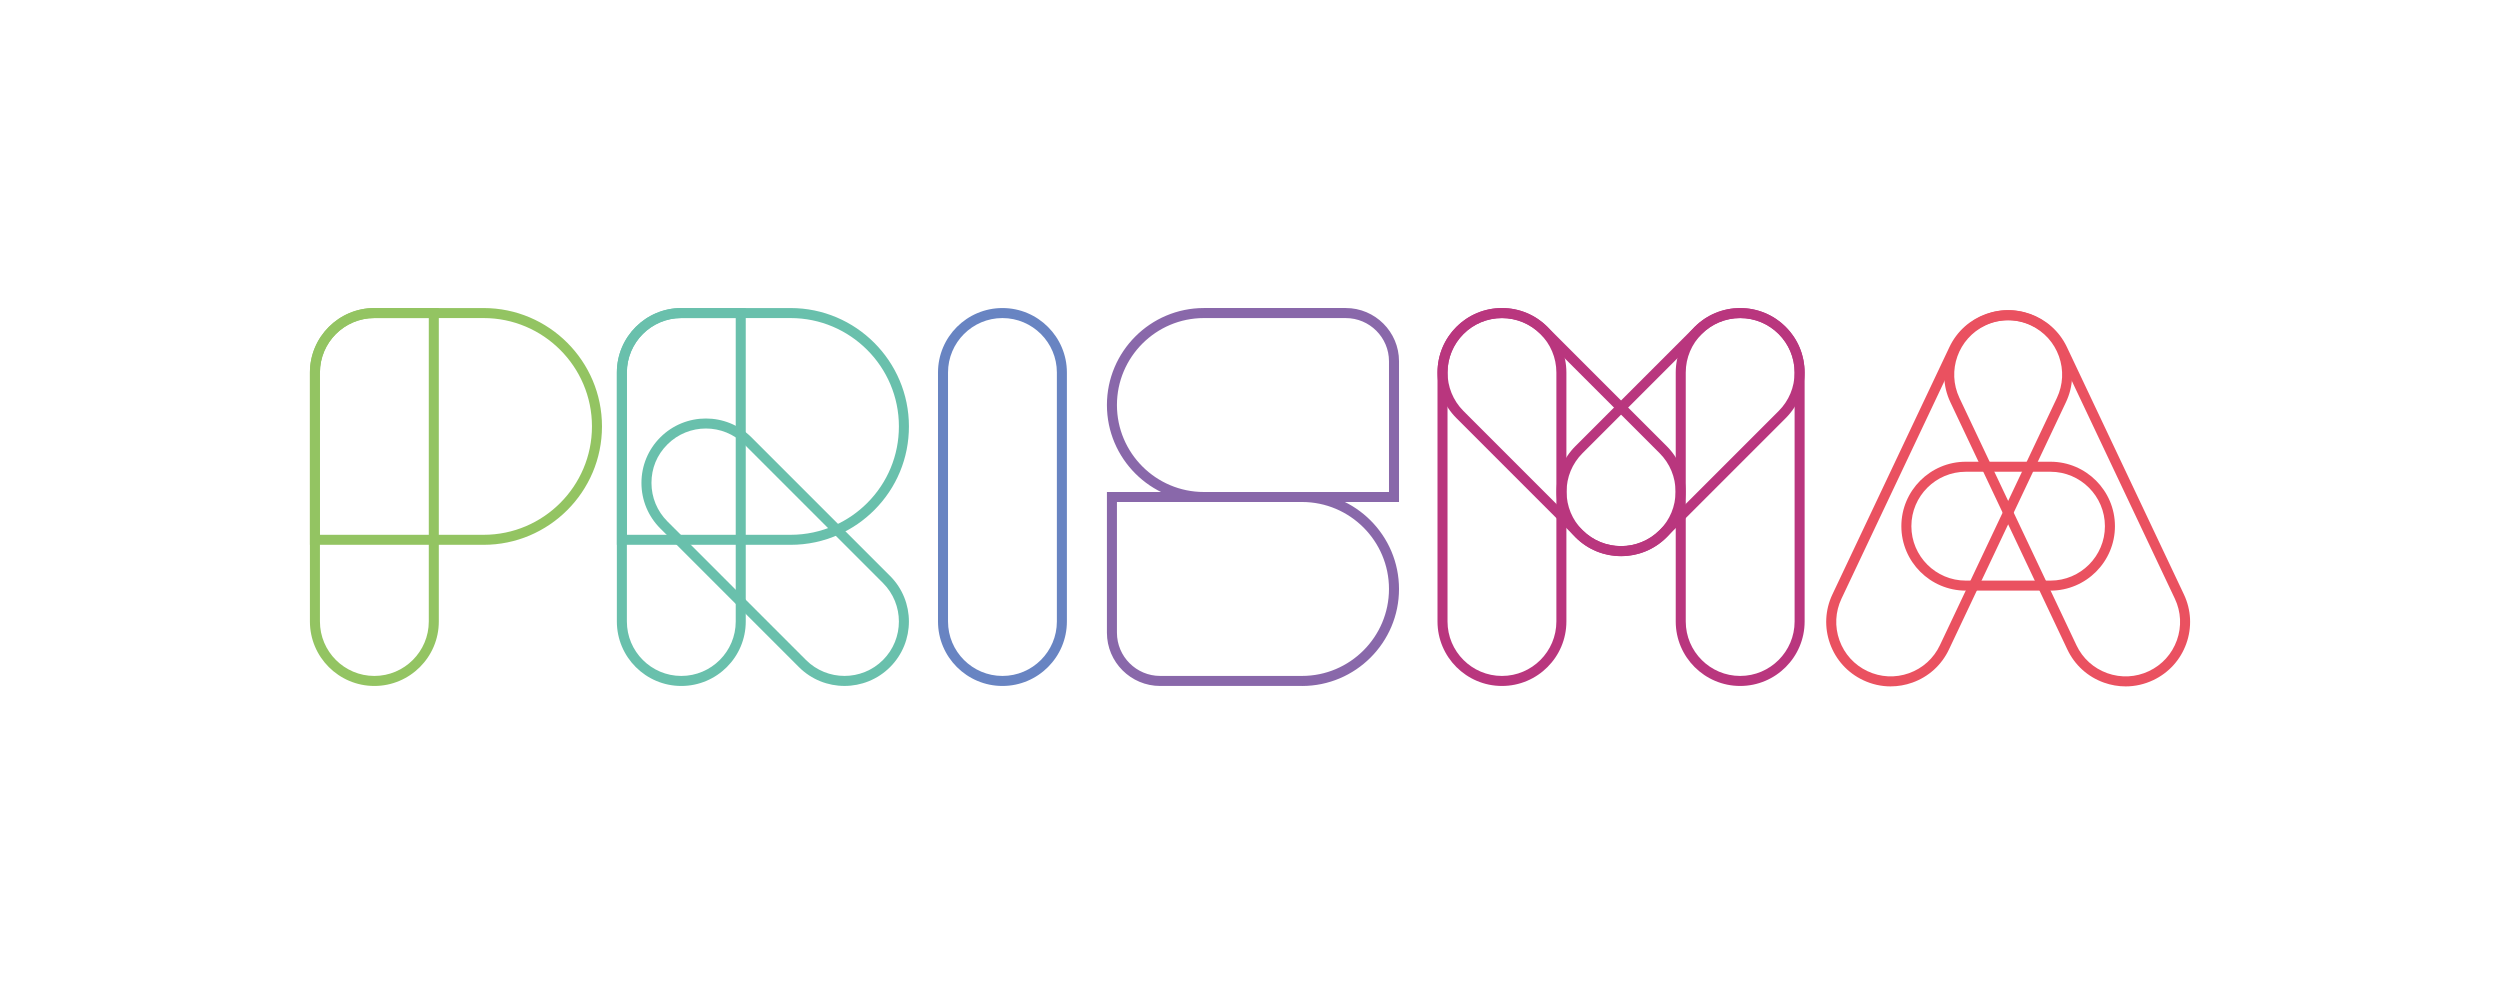
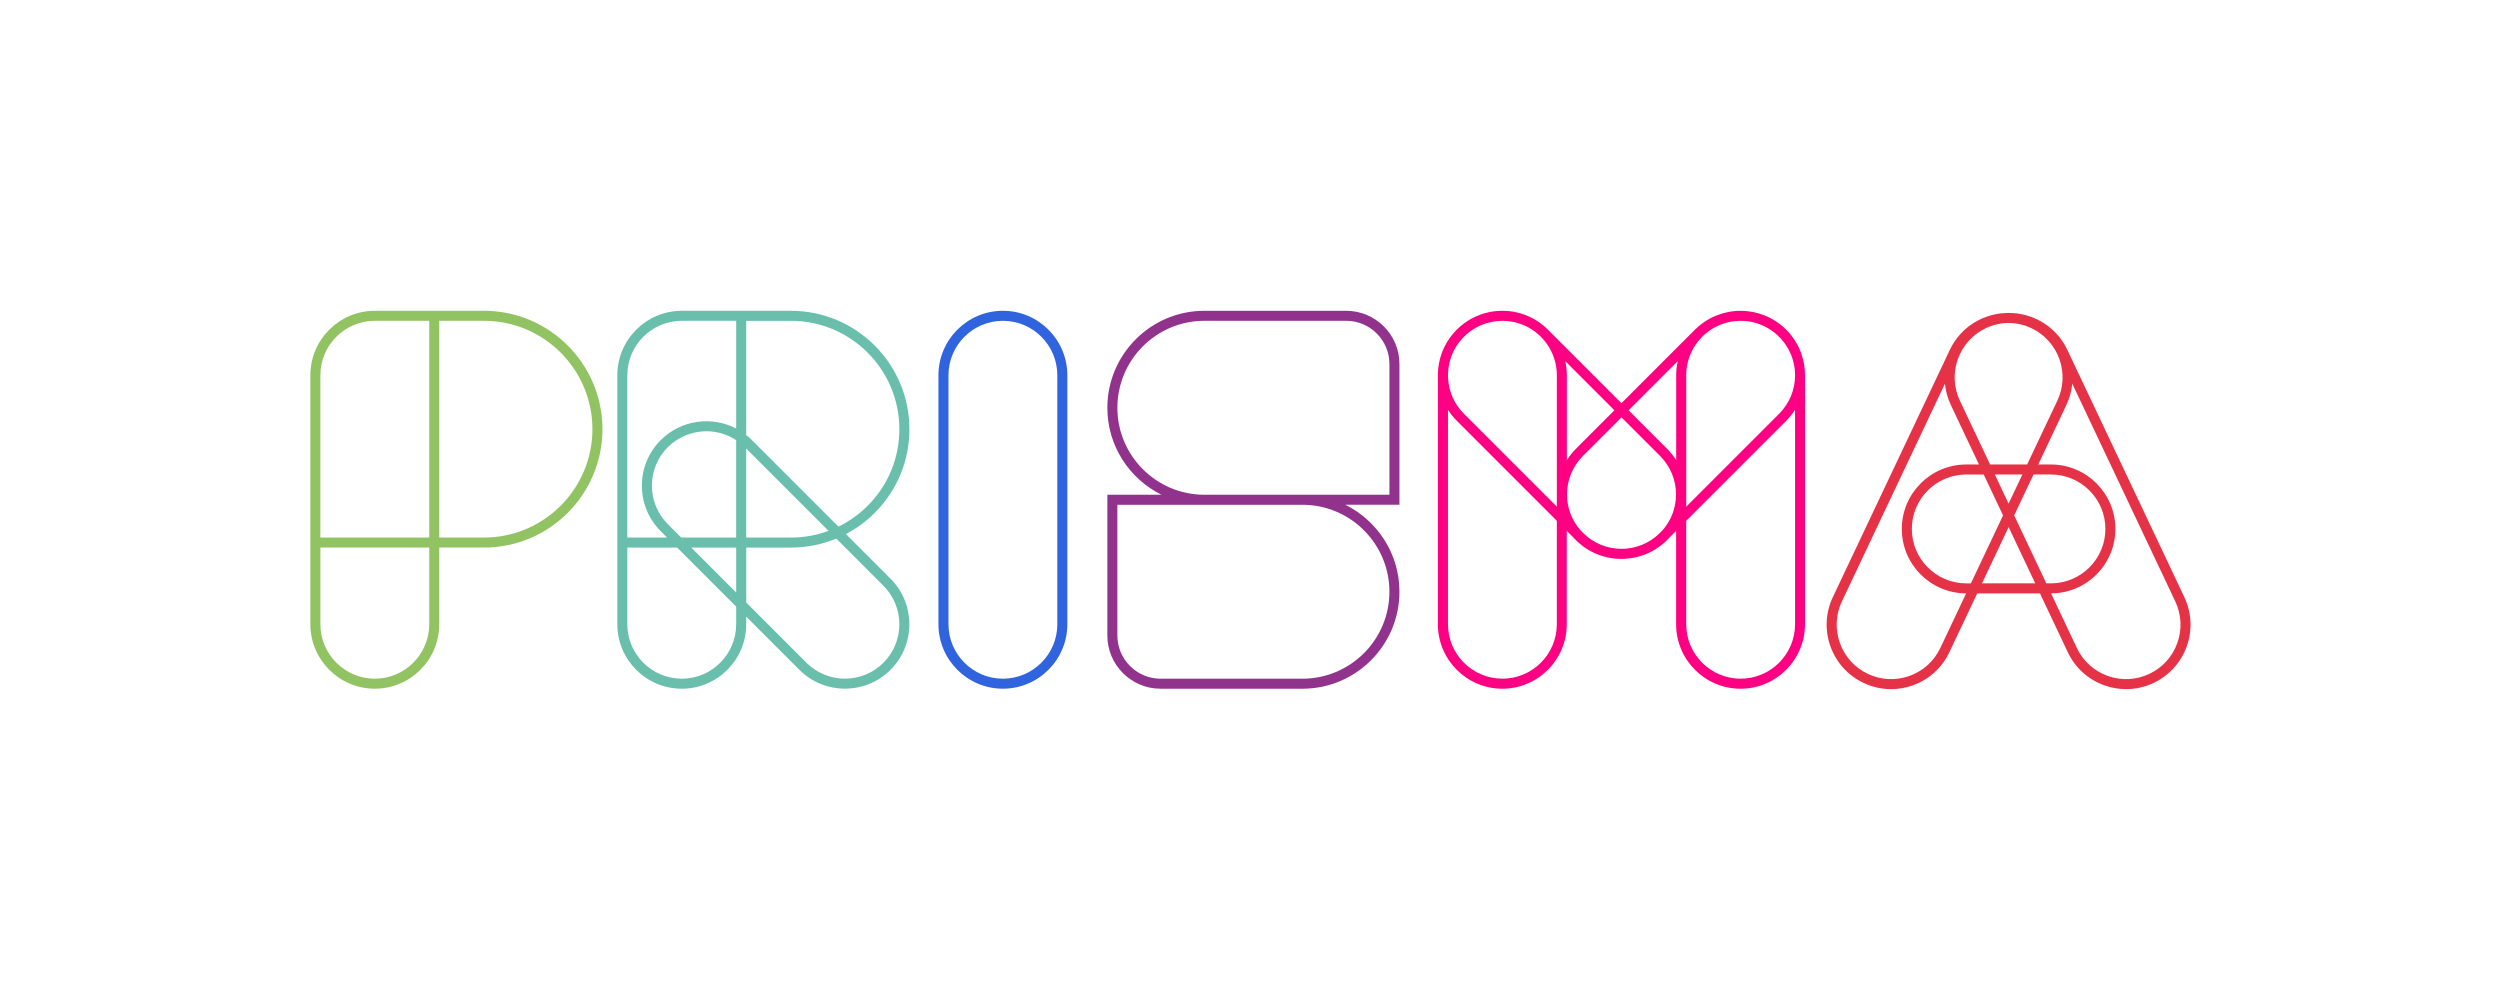
<svg xmlns="http://www.w3.org/2000/svg" id="Logo_C_su_B" data-name="Logo C su B" viewBox="0 0 1496.54 595.28">
  <defs>
    <style>
      .cls-1 {
-         fill: #b9367e;
+         fill: #91c362;
      }

      .cls-2 {
-         fill: #69c0ac;
+         fill: #91328c;
      }

      .cls-3 {
-         fill: #ea5160;
+         fill: #3063de;
      }

      .cls-4 {
-         fill: #8968aa;
+         fill: #69bfab;
      }

      .cls-5 {
-         fill: #93c462;
+         fill: #ff0082;
      }

      .cls-6 {
-         fill: #6884c2;
+         fill: #e63246;
      }
    </style>
  </defs>
-   <path class="cls-5" d="M224.1,410.63c-21.27,0-38.58-17.31-38.58-38.58v-149.07c0-21.27,17.31-38.58,38.58-38.58h38.58v187.65c0,21.27-17.31,38.58-38.58,38.58ZM224.1,190.4c-17.97,0-32.58,14.62-32.58,32.58v149.07c0,17.97,14.62,32.58,32.58,32.58s32.58-14.62,32.58-32.58v-181.65h-32.58Z" />
-   <path class="cls-5" d="M289.49,326.14h-103.97v-103.16c0-21.27,17.31-38.58,38.58-38.58h65.39c39.08,0,70.87,31.79,70.87,70.87s-31.79,70.87-70.87,70.87ZM191.52,320.14h97.97c35.77,0,64.87-29.1,64.87-64.87s-29.1-64.87-64.87-64.87h-65.39c-17.97,0-32.58,14.62-32.58,32.58v97.16Z" />
-   <path class="cls-4" d="M837.47,300.51h-116.79c-32.01,0-58.06-26.04-58.06-58.06s26.04-58.06,58.06-58.06h84.92c17.57,0,31.87,14.29,31.87,31.86v84.25ZM720.68,190.4c-28.71,0-52.06,23.35-52.06,52.06s23.35,52.06,52.06,52.06h110.79v-78.25c0-14.26-11.6-25.86-25.87-25.86h-84.92Z" />
-   <path class="cls-4" d="M779.41,410.63h-84.92c-17.57,0-31.87-14.29-31.87-31.86v-84.25h116.79c32.01,0,58.06,26.04,58.06,58.06s-26.04,58.06-58.06,58.06ZM668.62,300.51v78.25c0,14.26,11.6,25.86,25.87,25.86h84.92c28.7,0,52.06-23.35,52.06-52.06s-23.35-52.06-52.06-52.06h-110.79Z" />
-   <path class="cls-2" d="M407.84,410.63c-21.27,0-38.58-17.31-38.58-38.58v-149.07c0-21.27,17.31-38.58,38.58-38.58h38.58v187.65c0,21.27-17.31,38.58-38.58,38.58ZM407.84,190.4c-17.96,0-32.58,14.62-32.58,32.58v149.07c0,17.96,14.62,32.58,32.58,32.58s32.58-14.62,32.58-32.58v-181.65h-32.58Z" />
-   <path class="cls-6" d="M600.08,410.63c-21.27,0-38.58-17.31-38.58-38.58v-149.07c0-21.27,17.31-38.58,38.58-38.58s38.58,17.31,38.58,38.58v149.07c0,21.27-17.31,38.58-38.58,38.58ZM600.08,190.4c-17.97,0-32.58,14.62-32.58,32.58v149.07c0,17.97,14.62,32.58,32.58,32.58s32.58-14.62,32.58-32.58v-149.07c0-17.97-14.62-32.58-32.58-32.58Z" />
-   <path class="cls-3" d="M1227.46,353.56h-50.7c-21.27,0-38.58-17.31-38.58-38.58s17.31-38.58,38.58-38.58h50.7c21.27,0,38.58,17.31,38.58,38.58s-17.31,38.58-38.58,38.58ZM1176.76,282.4c-17.97,0-32.58,14.62-32.58,32.58s14.62,32.58,32.58,32.58h50.7c17.97,0,32.58-14.62,32.58-32.58s-14.62-32.58-32.58-32.58h-50.7Z" />
-   <path class="cls-2" d="M505.53,410.61c-9.88,0-19.76-3.76-27.28-11.28l-82.97-82.97c-7.29-7.29-11.3-16.98-11.3-27.28s4.01-19.99,11.3-27.28c15.04-15.04,39.52-15.04,54.56,0l82.97,82.97c15.04,15.04,15.04,39.52,0,54.56h0c-7.52,7.52-17.4,11.28-27.28,11.28ZM422.56,256.51c-8.34,0-16.69,3.18-23.04,9.53s-9.54,14.34-9.54,23.04,3.39,16.88,9.54,23.04l82.97,82.97c12.7,12.7,33.38,12.7,46.08,0h0c12.7-12.7,12.7-33.38,0-46.08l-82.97-82.97c-6.35-6.35-14.7-9.53-23.04-9.53Z" />
-   <path class="cls-3" d="M1131.77,410.89c-5.63,0-11.23-1.25-16.47-3.73-9.32-4.41-16.36-12.18-19.83-21.88-3.47-9.7-2.96-20.18,1.45-29.49l70.03-148.02c9.1-19.23,32.14-27.47,51.38-18.38,9.32,4.41,16.36,12.18,19.83,21.88s2.96,20.18-1.45,29.49l-70.03,148.02c-4.41,9.32-12.18,16.36-21.88,19.83-4.25,1.52-8.64,2.27-13.02,2.27ZM1201.88,191.69c-12.21,0-23.94,6.89-29.5,18.65l-70.03,148.02c-3.72,7.87-4.16,16.71-1.23,24.91,2.93,8.2,8.88,14.76,16.75,18.48,7.87,3.72,16.71,4.16,24.91,1.23,8.19-2.93,14.76-8.88,18.48-16.75l70.03-148.02c3.72-7.87,4.16-16.71,1.23-24.91-2.93-8.19-8.88-14.76-16.75-18.48-4.49-2.12-9.22-3.13-13.88-3.13Z" />
-   <path class="cls-3" d="M1272.45,410.89c-4.38,0-8.77-.76-13.02-2.27-9.7-3.47-17.47-10.51-21.88-19.83l-70.03-148.02c-9.1-19.23-.85-42.28,18.38-51.38,19.23-9.1,42.28-.85,51.38,18.38l70.03,148.02c4.41,9.32,4.92,19.79,1.45,29.49-3.47,9.7-10.51,17.47-19.83,21.88-5.24,2.48-10.85,3.73-16.47,3.73ZM1202.35,191.69c-4.66,0-9.39,1-13.88,3.13-16.24,7.68-23.2,27.15-15.52,43.39l70.03,148.02c3.72,7.87,10.28,13.81,18.48,16.75,8.2,2.93,17.04,2.5,24.91-1.23,7.87-3.72,13.81-10.28,16.75-18.48,2.93-8.19,2.5-17.04-1.23-24.91l-70.03-148.02c-5.56-11.75-17.29-18.65-29.5-18.65Z" />
-   <path class="cls-1" d="M899.09,410.63c-21.27,0-38.58-17.31-38.58-38.58v-149.07c0-21.27,17.31-38.58,38.58-38.58s38.58,17.31,38.58,38.58v149.07c0,21.27-17.31,38.58-38.58,38.58ZM899.09,190.4c-17.97,0-32.58,14.62-32.58,32.58v149.07c0,17.97,14.62,32.58,32.58,32.58s32.58-14.62,32.58-32.58v-149.07c0-17.97-14.62-32.58-32.58-32.58Z" />
-   <path class="cls-1" d="M970.44,332.9c-9.88,0-19.76-3.76-27.28-11.28l-71.35-71.35c-7.29-7.29-11.3-16.98-11.3-27.28s4.01-19.99,11.3-27.28c7.29-7.29,16.98-11.3,27.28-11.3,10.31,0,19.99,4.01,27.28,11.3l71.35,71.35c7.29,7.29,11.3,16.98,11.3,27.28s-4.01,20-11.3,27.28h0c-7.52,7.52-17.4,11.28-27.28,11.28ZM899.09,190.42c-8.34,0-16.69,3.17-23.04,9.53-12.7,12.7-12.7,33.38,0,46.08l71.35,71.35c12.7,12.7,33.37,12.7,46.08,0,6.15-6.15,9.54-14.34,9.54-23.04s-3.39-16.88-9.54-23.04l-71.35-71.35c-6.35-6.35-14.7-9.53-23.04-9.53Z" />
-   <path class="cls-1" d="M1041.7,410.63c-21.27,0-38.58-17.31-38.58-38.58v-149.07c0-21.27,17.31-38.58,38.58-38.58s38.58,17.31,38.58,38.58v149.07c0,21.27-17.31,38.58-38.58,38.58ZM1041.7,190.4c-17.97,0-32.58,14.62-32.58,32.58v149.07c0,17.97,14.62,32.58,32.58,32.58s32.58-14.62,32.58-32.58v-149.07c0-17.97-14.62-32.58-32.58-32.58Z" />
-   <path class="cls-1" d="M970.35,332.92c-10.31,0-19.99-4.01-27.28-11.3h0c-7.29-7.29-11.3-16.98-11.3-27.28s4.01-19.99,11.3-27.28l71.35-71.35c15.04-15.04,39.52-15.04,54.56,0,15.04,15.04,15.04,39.52,0,54.56l-71.35,71.35c-7.29,7.29-16.98,11.3-27.28,11.3ZM947.31,317.38c12.71,12.7,33.38,12.7,46.08,0l71.35-71.35c6.15-6.15,9.54-14.34,9.54-23.04s-3.39-16.88-9.54-23.04c-6.15-6.15-14.34-9.54-23.04-9.54s-16.88,3.39-23.04,9.54l-71.35,71.35c-6.15,6.15-9.54,14.34-9.54,23.04s3.39,16.89,9.54,23.04h0Z" />
-   <path class="cls-2" d="M473.23,326.14h-103.97v-103.16c0-21.27,17.31-38.58,38.58-38.58h65.39c39.08,0,70.87,31.79,70.87,70.87,0,18.93-7.37,36.72-20.76,50.11-6.13,6.13-13.23,11.03-21.11,14.57-9.15,4.11-18.9,6.19-29,6.19ZM375.26,320.14h97.97c9.24,0,18.17-1.91,26.54-5.67,7.21-3.24,13.71-7.72,19.33-13.33,12.25-12.25,19-28.54,19-45.87,0-35.77-29.1-64.87-64.87-64.87h-65.39c-17.96,0-32.58,14.62-32.58,32.58v97.16Z" />
+   <path class="cls-1" d="M289.76,186.04h-65.39c-21.27,0-38.58,17.31-38.58,38.58v149.07c0,21.27,17.31,38.58,38.58,38.58s38.58-17.31,38.58-38.58v-45.91h26.81c39.08,0,70.87-31.79,70.87-70.87s-31.79-70.87-70.87-70.87ZM191.79,224.62c0-17.97,14.62-32.58,32.58-32.58h32.58v129.74h-65.17v-97.16ZM256.95,373.69c0,17.97-14.62,32.58-32.58,32.58s-32.58-14.62-32.58-32.58v-45.91h65.17v45.91ZM289.76,321.78h-26.81v-129.74h26.81c35.77,0,64.87,29.1,64.87,64.87s-29.1,64.87-64.87,64.87Z" />
+   <path class="cls-2" d="M837.73,217.91c0-17.57-14.29-31.86-31.87-31.86h-84.92c-32.01,0-58.06,26.04-58.06,58.06,0,22.8,13.22,42.57,32.4,52.06h-32.4v84.25c0,17.57,14.29,31.86,31.87,31.86h84.92c32.01,0,58.06-26.04,58.06-58.06,0-22.8-13.22-42.57-32.4-52.06h32.4v-84.25ZM831.73,354.22c0,28.7-23.35,52.06-52.06,52.06h-84.92c-14.26,0-25.87-11.6-25.87-25.86v-78.25h110.79c28.7,0,52.06,23.35,52.06,52.06ZM831.73,296.16h-110.79c-28.71,0-52.06-23.35-52.06-52.06s23.35-52.06,52.06-52.06h84.92c14.26,0,25.87,11.6,25.87,25.86v78.25Z" />
+   <path class="cls-3" d="M600.35,412.27c-21.27,0-38.58-17.31-38.58-38.58v-149.07c0-21.27,17.31-38.58,38.58-38.58s38.58,17.31,38.58,38.58v149.07c0,21.27-17.31,38.58-38.58,38.58ZM600.35,192.04c-17.97,0-32.58,14.62-32.58,32.58v149.07c0,17.97,14.62,32.58,32.58,32.58s32.58-14.62,32.58-32.58v-149.07c0-17.97-14.62-32.58-32.58-32.58Z" />
+   <path class="cls-6" d="M1307.57,357.43l-70.03-148.02c-6.62-13.99-20.62-22.15-35.16-22.07-14.55-.09-28.55,8.08-35.17,22.07l-70.03,148.02c-4.41,9.32-4.92,19.79-1.45,29.49,3.47,9.7,10.51,17.47,19.83,21.88,5.24,2.48,10.84,3.73,16.47,3.73,4.38,0,8.77-.76,13.02-2.27,9.7-3.47,17.47-10.51,21.88-19.83l16.67-35.23h37.55l16.67,35.23c4.41,9.32,12.18,16.36,21.88,19.83,4.25,1.52,8.64,2.27,13.02,2.27,5.63,0,11.23-1.25,16.47-3.73,9.32-4.41,16.36-12.18,19.83-21.88,3.47-9.7,2.96-20.18-1.45-29.49ZM1224.96,349.21l-19.25-40.7,11.58-24.47h10.45c17.97,0,32.58,14.62,32.58,32.58s-14.62,32.58-32.58,32.58h-2.77ZM1202.38,301.49l-8.26-17.45h16.51l-8.26,17.45ZM1177.03,349.21c-17.97,0-32.58-14.62-32.58-32.58s14.62-32.58,32.58-32.58h10.45l11.58,24.47-19.25,40.7h-2.77ZM1191.29,278.04l-18.07-38.19c-7.68-16.24-.72-35.7,15.52-43.39,4.41-2.09,9.06-3.09,13.64-3.12,4.59.03,9.24,1.03,13.65,3.12,7.87,3.72,13.81,10.29,16.75,18.48,2.93,8.2,2.5,17.04-1.23,24.91l-18.07,38.19h-22.19ZM1161.52,387.87c-3.72,7.87-10.28,13.81-18.48,16.75-8.2,2.93-17.04,2.5-24.91-1.23-7.87-3.72-13.81-10.28-16.75-18.48-2.93-8.19-2.5-17.04,1.23-24.91l61.66-130.33c.42,4.31,1.57,8.62,3.52,12.75l16.85,35.63h-7.61c-21.27,0-38.58,17.31-38.58,38.58s17.27,38.55,38.52,38.58l-15.45,32.66ZM1186.45,349.21l15.94-33.68,15.94,33.68h-31.87ZM1303.38,384.91c-2.93,8.2-8.88,14.76-16.75,18.48-7.87,3.72-16.71,4.16-24.91,1.23-8.19-2.93-14.76-8.88-18.48-16.75l-15.45-32.66c21.25-.03,38.52-17.33,38.52-38.58s-17.31-38.58-38.58-38.58h-7.61l16.85-35.63c1.92-4.07,3.11-8.36,3.54-12.71l61.64,130.29c3.72,7.87,4.16,16.71,1.23,24.91Z" />
+   <path class="cls-5" d="M1078.41,211.97c-.02-.05-.04-.11-.06-.16-.16-.45-.33-.89-.5-1.32-.07-.19-.14-.37-.22-.56-.13-.31-.26-.61-.4-.92-.14-.31-.28-.62-.42-.93-.08-.17-.17-.34-.26-.52-.21-.43-.42-.85-.65-1.27-.03-.05-.05-.1-.08-.14-1.72-3.16-3.91-6.13-6.58-8.8-2.65-2.65-5.6-4.82-8.73-6.54-.09-.05-.17-.1-.26-.14-.38-.2-.76-.4-1.15-.59-.22-.11-.43-.22-.65-.32-.26-.12-.52-.24-.79-.36-.35-.16-.71-.31-1.07-.46-.13-.05-.26-.1-.39-.15-4.42-1.76-9.22-2.74-14.26-2.74s-9.87.99-14.3,2.76c-.11.04-.23.09-.34.13-.38.15-.75.32-1.12.48-.25.11-.49.22-.74.33-.23.11-.47.23-.7.34-.37.18-.74.37-1.1.56-.1.06-.2.11-.31.17-3.12,1.71-6.05,3.88-8.69,6.52l-44.02,44.02-44.02-44.02c-5.42-5.42-12.17-9.02-19.51-10.52,0,0,0,0,0,0-.49-.1-.99-.19-1.49-.27-.16-.03-.31-.06-.47-.08-.33-.05-.66-.08-.98-.13-.33-.04-.65-.09-.98-.12-.1,0-.19-.01-.29-.02-1.17-.11-2.36-.17-3.56-.17s-2.44.06-3.64.18c-.07,0-.14,0-.21.02-.35.03-.7.08-1.05.13-.3.04-.61.07-.91.12-.18.03-.36.06-.53.09-.47.08-.95.16-1.42.25-.02,0-.05.01-.07.02-7.32,1.5-14.05,5.1-19.46,10.51-6.31,6.31-10.15,14.41-11.08,23.15,0,.07-.02.13-.02.2-.05.51-.09,1.03-.12,1.55,0,.14-.02.28-.03.42-.03.61-.04,1.23-.05,1.84,0,.04,0,.08,0,.12v149.07c0,21.27,17.31,38.58,38.58,38.58s38.58-17.31,38.58-38.58v-55.92l3.89,3.89c.49.55.99,1.08,1.51,1.6h0c7.29,7.29,16.98,11.3,27.28,11.3,3.11,0,6.17-.37,9.12-1.08.06-.01.12-.03.19-.04.3-.07.61-.16.91-.24.33-.09.67-.18,1-.28.05-.01.1-.03.15-.05,5.86-1.78,11.39-4.98,16.01-9.6.52-.52,1.02-1.06,1.51-1.6l3.89-3.89v55.92c0,21.27,17.31,38.58,38.58,38.58s38.58-17.31,38.58-38.58v-149.07c0-4.43-.76-8.69-2.14-12.65ZM993.65,319.02c-6.34,6.34-14.66,9.51-22.99,9.53-8.33-.01-16.65-3.19-22.99-9.53l-1.46-1.46c-5.28-5.96-8.18-13.55-8.18-21.58,0-8.7,3.39-16.88,9.54-23.04l23.09-23.09,23.09,23.09c6.15,6.15,9.54,14.34,9.54,23.04,0,8.03-2.89,15.62-8.18,21.58l-1.46,1.46ZM868.58,213.94s.03-.09.05-.14c.13-.38.28-.75.42-1.12.06-.16.12-.32.19-.47.11-.26.22-.52.33-.77.12-.26.23-.53.36-.79.07-.15.14-.29.22-.44.18-.36.36-.72.55-1.07.02-.04.05-.08.07-.12,2.98-5.45,7.48-9.95,12.92-12.95.08-.04.15-.09.23-.13.31-.17.63-.33.95-.49.19-.09.37-.19.56-.28.21-.1.43-.2.65-.29.3-.14.61-.27.92-.4.1-.04.21-.08.31-.12,3.86-1.53,7.96-2.3,12.06-2.3s8.22.77,12.09,2.32c.08.03.17.07.25.1.33.13.65.28.97.42.2.09.4.18.6.27.21.1.41.2.62.3.3.15.61.3.9.46.09.05.19.11.28.16,10.05,5.56,16.87,16.26,16.87,28.53v78.67l-55.62-55.62c-9.11-9.11-11.68-22.31-7.73-33.73ZM1009.39,224.62c0-15.69,11.15-28.82,25.94-31.9.03,0,.07-.02.1-.02.38-.08.76-.14,1.14-.2.17-.03.34-.06.51-.09.23-.03.46-.06.69-.09.32-.04.65-.09.97-.12,0,0,.02,0,.02,0,1.06-.1,2.13-.16,3.21-.16s2.15.05,3.21.16c0,0,.02,0,.03,0,.32.03.64.08.97.12.23.03.46.05.69.09.17.03.33.06.5.09.39.06.77.13,1.15.21.03,0,.06.01.09.02,13.68,2.84,24.24,14.28,25.76,28.4,0,.06.02.13.02.19.04.43.07.86.1,1.3,0,.12.02.24.03.36.03.51.04,1.02.04,1.54,0,.04,0,.08,0,.12,0,8.7-3.39,16.88-9.54,23.04l-55.62,55.62v-78.67ZM1004.33,216.19c-.61,2.72-.94,5.53-.94,8.43v50.84c-1.53-2.42-3.32-4.69-5.39-6.76l-23.09-23.09,29.42-29.42ZM943.33,268.7c-2.07,2.07-3.87,4.34-5.39,6.76v-50.84c0-2.9-.33-5.72-.94-8.43l29.42,29.42-23.09,23.09ZM931.94,373.69c0,17.97-14.62,32.58-32.58,32.58s-32.58-14.62-32.58-32.58v-128.4c1.51,2.36,3.27,4.58,5.3,6.61l59.86,59.86v61.92ZM1041.97,406.27c-17.97,0-32.58-14.62-32.58-32.58v-61.92l59.86-59.86c2.05-2.05,3.81-4.28,5.3-6.63v128.41c0,17.97-14.62,32.58-32.58,32.58Z" />
+   <path class="cls-4" d="M506.37,319.7c6.34-3.32,12.14-7.56,17.25-12.67,13.39-13.39,20.76-31.18,20.76-50.11,0-39.08-31.79-70.87-70.87-70.87h-65.39c-21.27,0-38.58,17.31-38.58,38.58v149.07c0,21.27,17.31,38.58,38.58,38.58s38.58-17.31,38.58-38.58v-4.55l31.82,31.82c7.52,7.52,17.4,11.28,27.28,11.28s19.76-3.76,27.28-11.28c15.04-15.04,15.04-39.52,0-54.56l-26.71-26.71ZM473.5,192.05c35.77,0,64.87,29.1,64.87,64.87,0,17.33-6.75,33.62-19,45.87-5.12,5.12-11,9.3-17.47,12.45l-51.79-51.79c-1.09-1.09-2.24-2.09-3.42-3.02v-68.37h26.81ZM407.81,321.79l-8.03-8.03c-6.15-6.15-9.54-14.34-9.54-23.04s3.39-16.89,9.54-23.04,14.7-9.53,23.04-9.53c6.23,0,12.46,1.77,17.86,5.32v58.32h-32.88ZM440.69,327.79v26.88l-26.88-26.88h26.88ZM446.69,268.51l49.27,49.27c-7.17,2.65-14.7,4.01-22.46,4.01h-26.81v-53.28ZM375.53,224.63c0-17.96,14.62-32.58,32.58-32.58h32.58v64.48c-14.54-7.59-32.95-5.28-45.15,6.92-7.29,7.29-11.3,16.98-11.3,27.28s4.01,19.99,11.3,27.28l3.78,3.78h-23.8v-97.16ZM440.69,373.7c0,17.96-14.62,32.58-32.58,32.58s-32.58-14.62-32.58-32.58v-45.91h29.8l35.36,35.36v10.55ZM528.84,396.73c-12.7,12.7-33.38,12.7-46.08,0l-36.06-36.06v-32.88h26.81c9.4,0,18.49-1.83,27.08-5.39l28.25,28.25c12.7,12.7,12.7,33.38,0,46.08Z" />
</svg>
